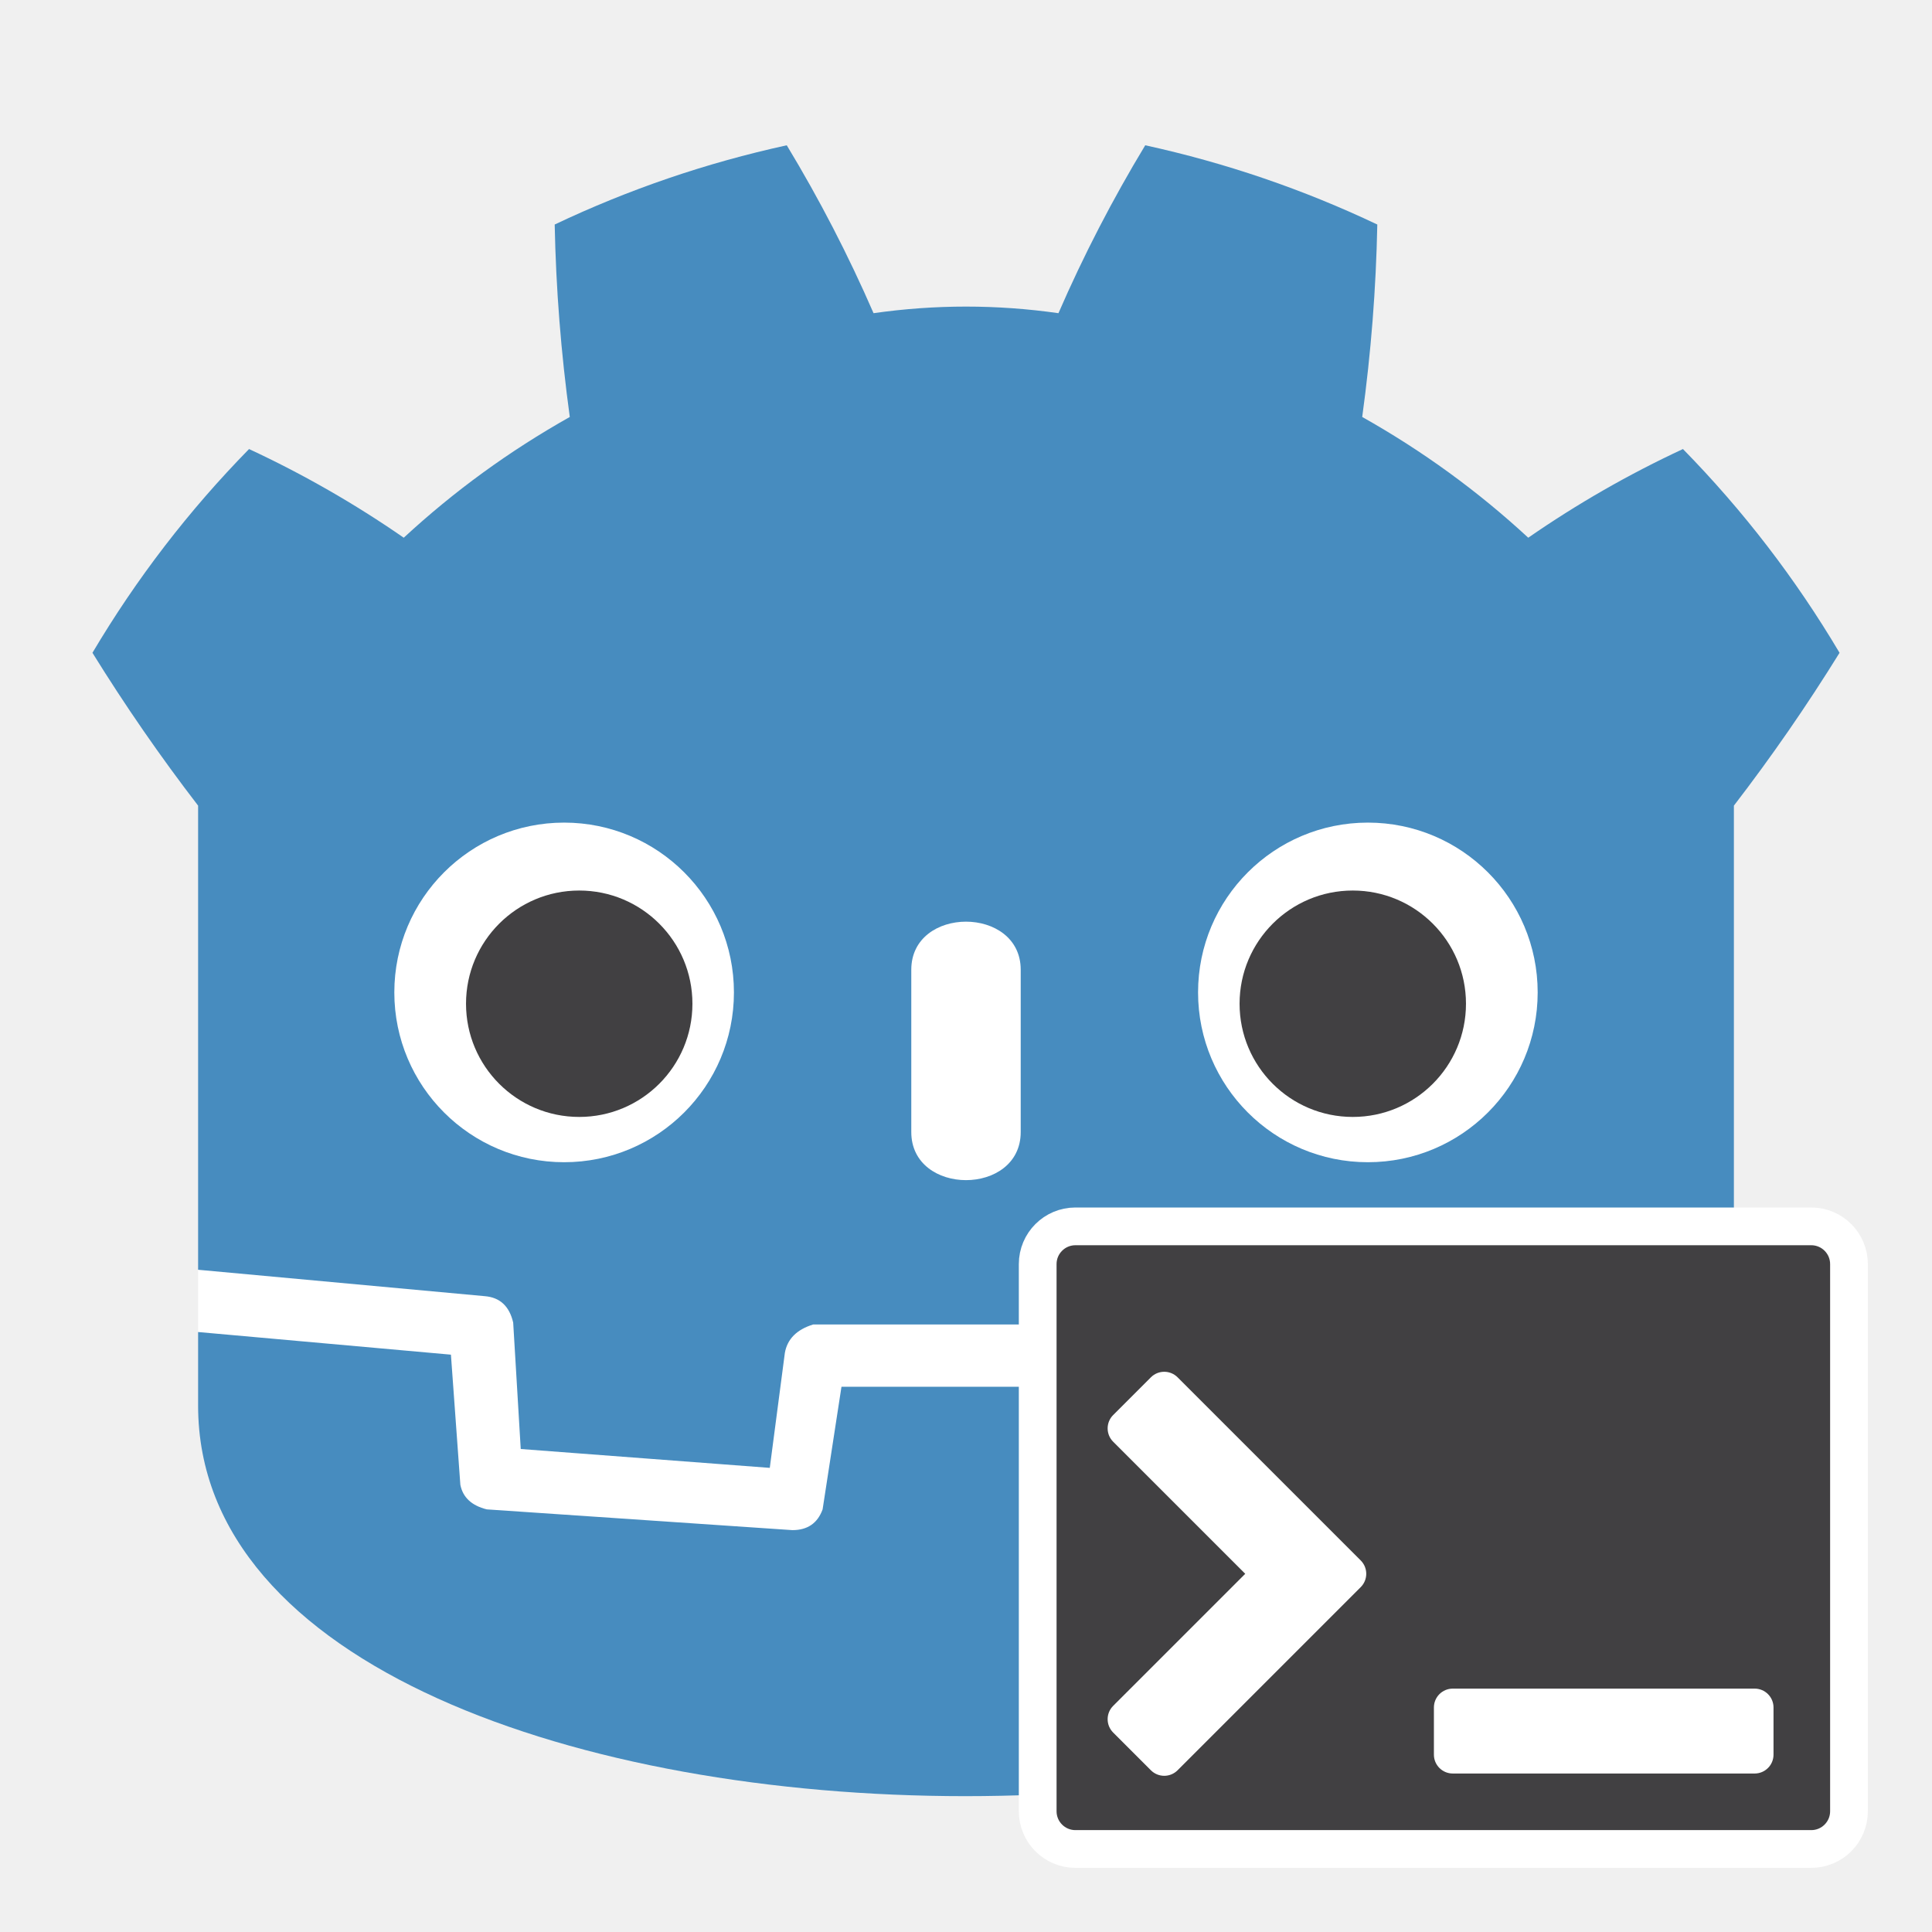
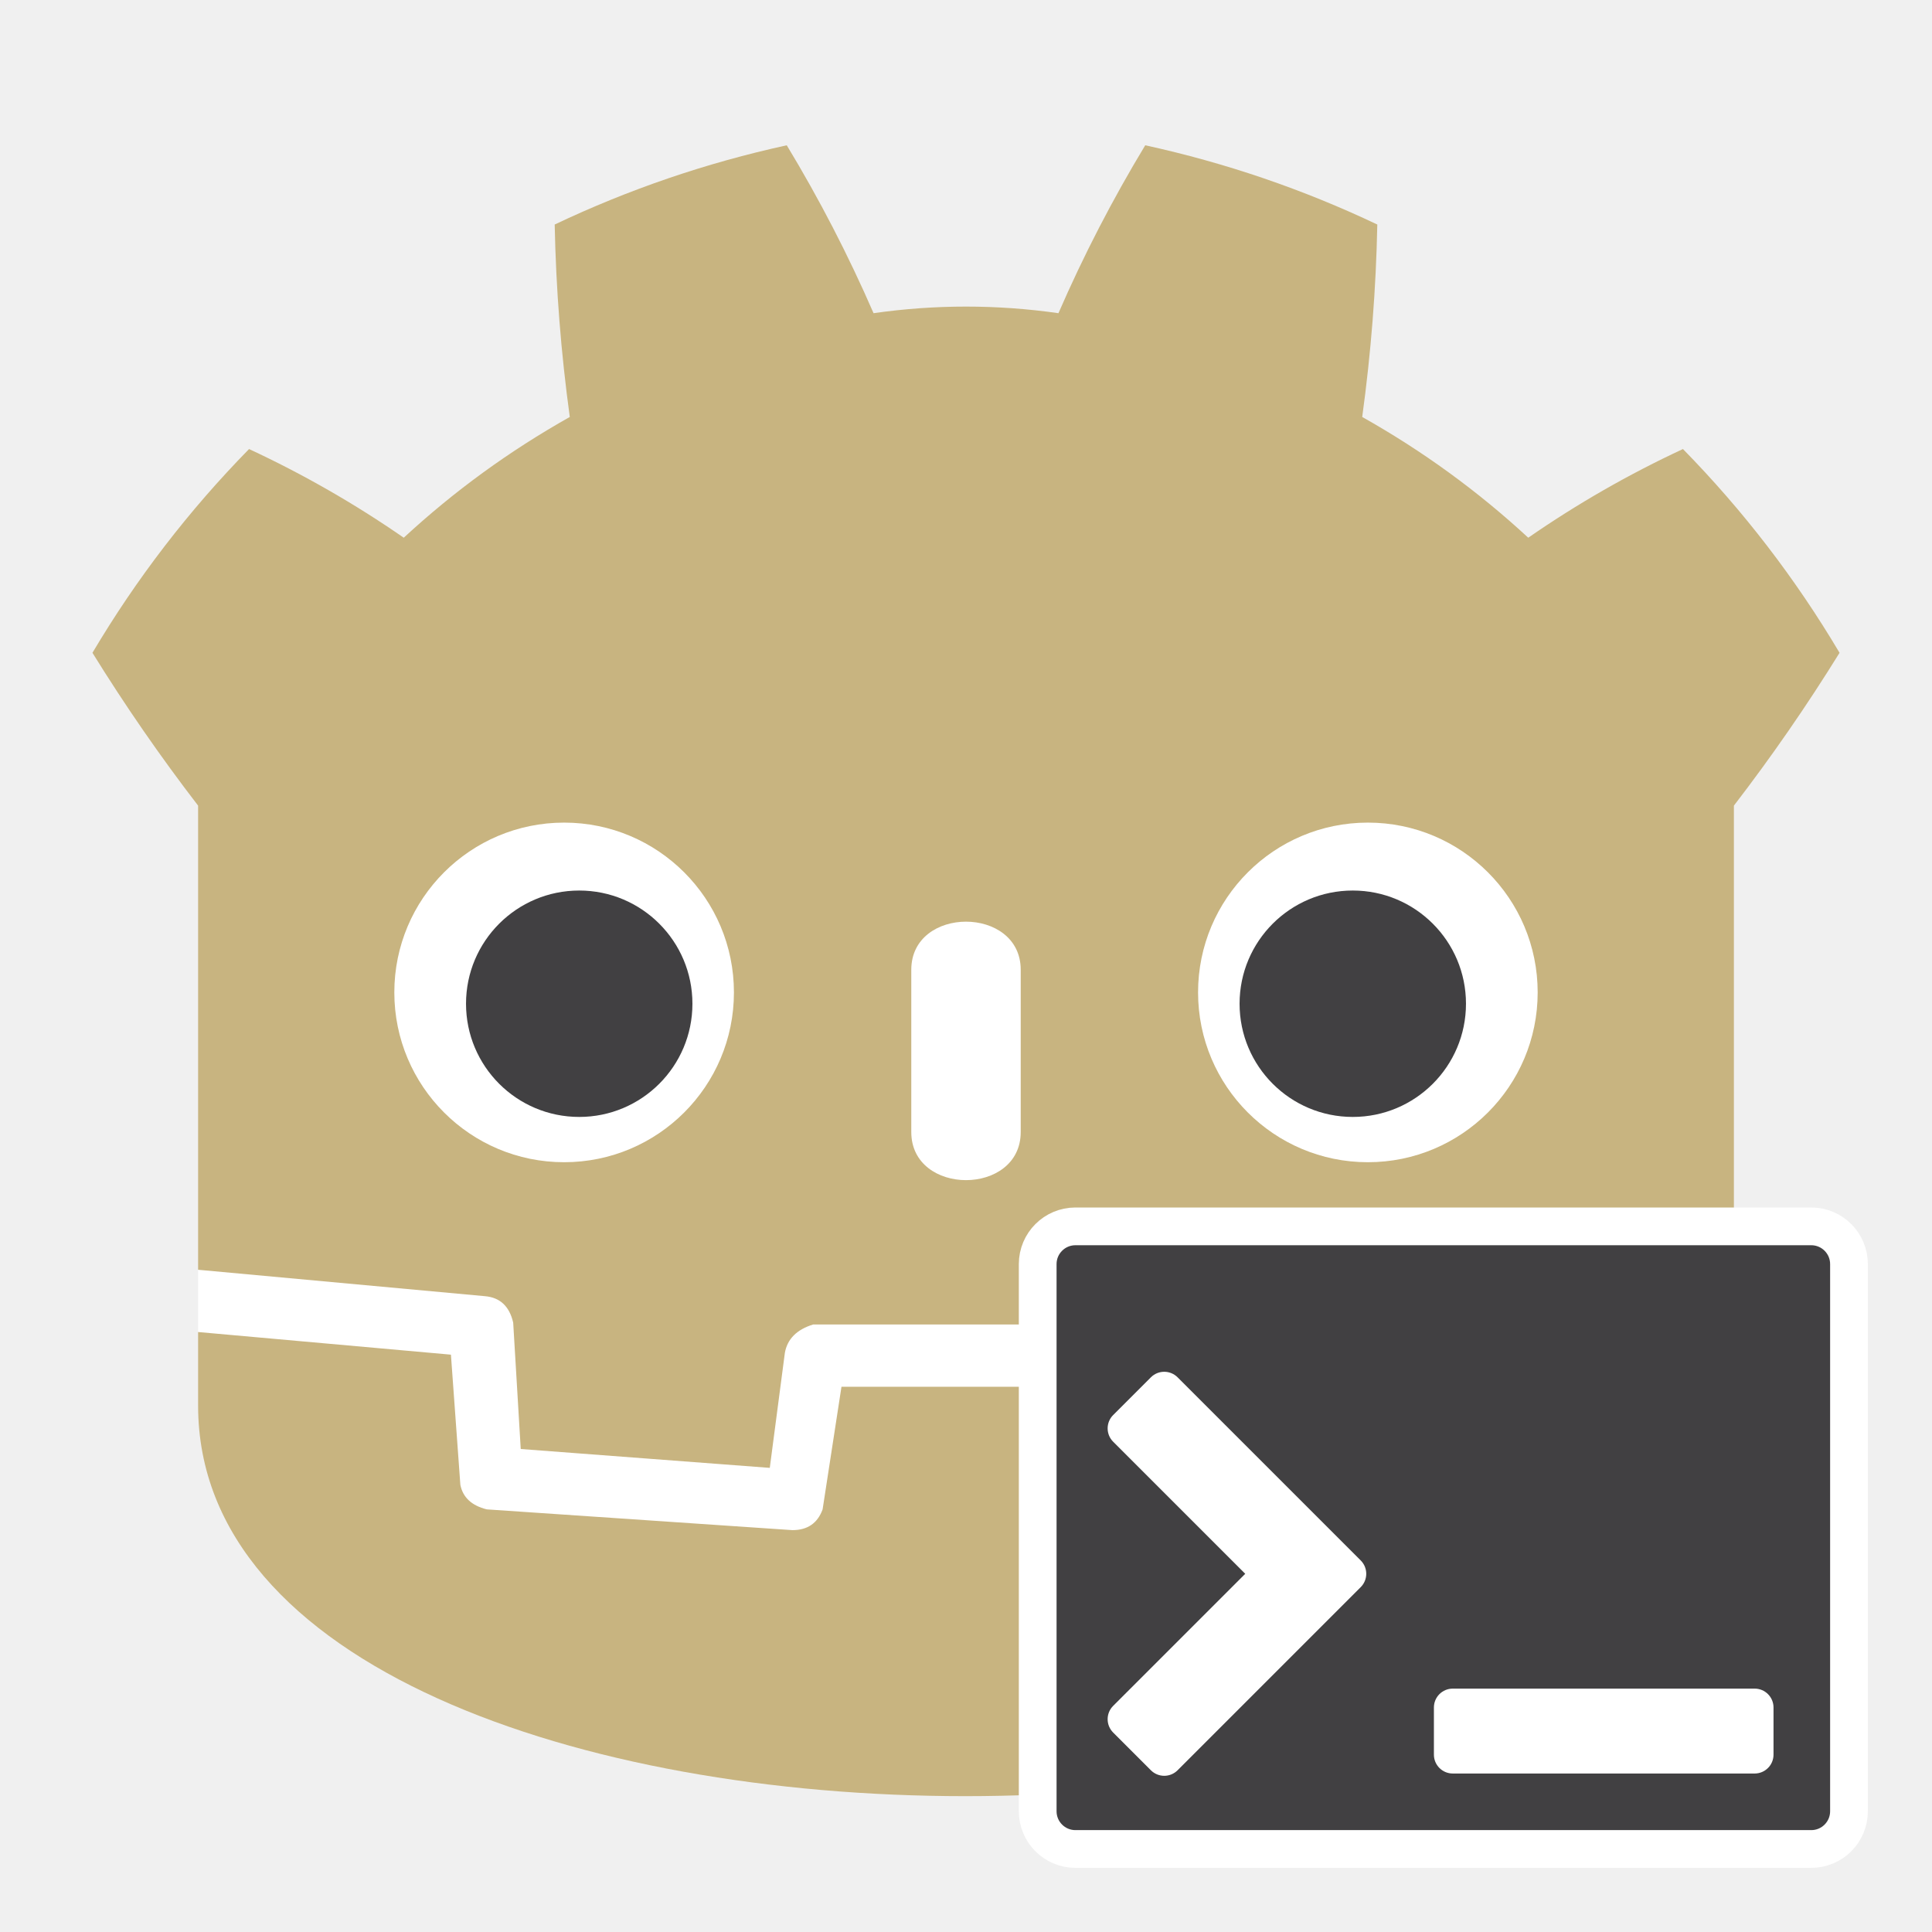
<svg xmlns="http://www.w3.org/2000/svg" width="1024" height="1024">
  <g fill="#fff">
    <path d="M105 673v33q407 354 814 0v-33z" />
-     <path fill="#478cbf" d="m105 673 152 14q12 1 15 14l4 67 132 10 8-61q2-11 15-15h162q13 4 15 15l8 61 132-10 4-67q3-13 15-14l152-14V427q30-39 56-81-35-59-83-108-43 20-82 47-40-37-88-64 7-51 8-102-59-28-123-42-26 43-46 89-49-7-98 0-20-46-46-89-64 14-123 42 1 51 8 102-48 27-88 64-39-27-82-47-48 49-83 108 26 42 56 81zm0 33v39c0 276 813 276 814 0v-39l-134 12-5 69q-2 10-14 13l-162 11q-12 0-16-11l-10-65H446l-10 65q-4 11-16 11l-162-11q-12-3-14-13l-5-69z" />
+     <path fill="#c8b480" d="m105 673 152 14q12 1 15 14l4 67 132 10 8-61q2-11 15-15h162q13 4 15 15l8 61 132-10 4-67q3-13 15-14l152-14V427q30-39 56-81-35-59-83-108-43 20-82 47-40-37-88-64 7-51 8-102-59-28-123-42-26 43-46 89-49-7-98 0-20-46-46-89-64 14-123 42 1 51 8 102-48 27-88 64-39-27-82-47-48 49-83 108 26 42 56 81zm0 33v39c0 276 813 276 814 0v-39l-134 12-5 69q-2 10-14 13l-162 11q-12 0-16-11l-10-65H446l-10 65q-4 11-16 11l-162-11q-12-3-14-13l-5-69z" />
    <path d="M483 600c0 34 58 34 58 0v-86c0-34-58-34-58 0z" />
    <circle cx="725" cy="526" r="90" />
    <circle cx="299" cy="526" r="90" />
  </g>
  <g fill="#414042">
    <circle cx="307" cy="532" r="60" />
    <circle cx="717" cy="532" r="60" />
  </g>
  <rect width="430" height="330" x="550" y="650" fill="#414042" stroke="#fff" stroke-width="20" rx="20" />
  <path fill="#fff" d="M590 750a10 10 0 0 0 0 14.142l70 70-70 70a10 10 0 0 0 0 14.142l20 20a10 10 0 0 0 14.142 0l97.071-97.071a10 10 0 0 0 0-14.142L624.142 730A10 10 0 0 0 610 730zm180 145a10 10 0 0 0-10 10v25a10 10 0 0 0 10 10h160a10 10 0 0 0 10-10v-25a10 10 0 0 0-10-10z" />
</svg>
